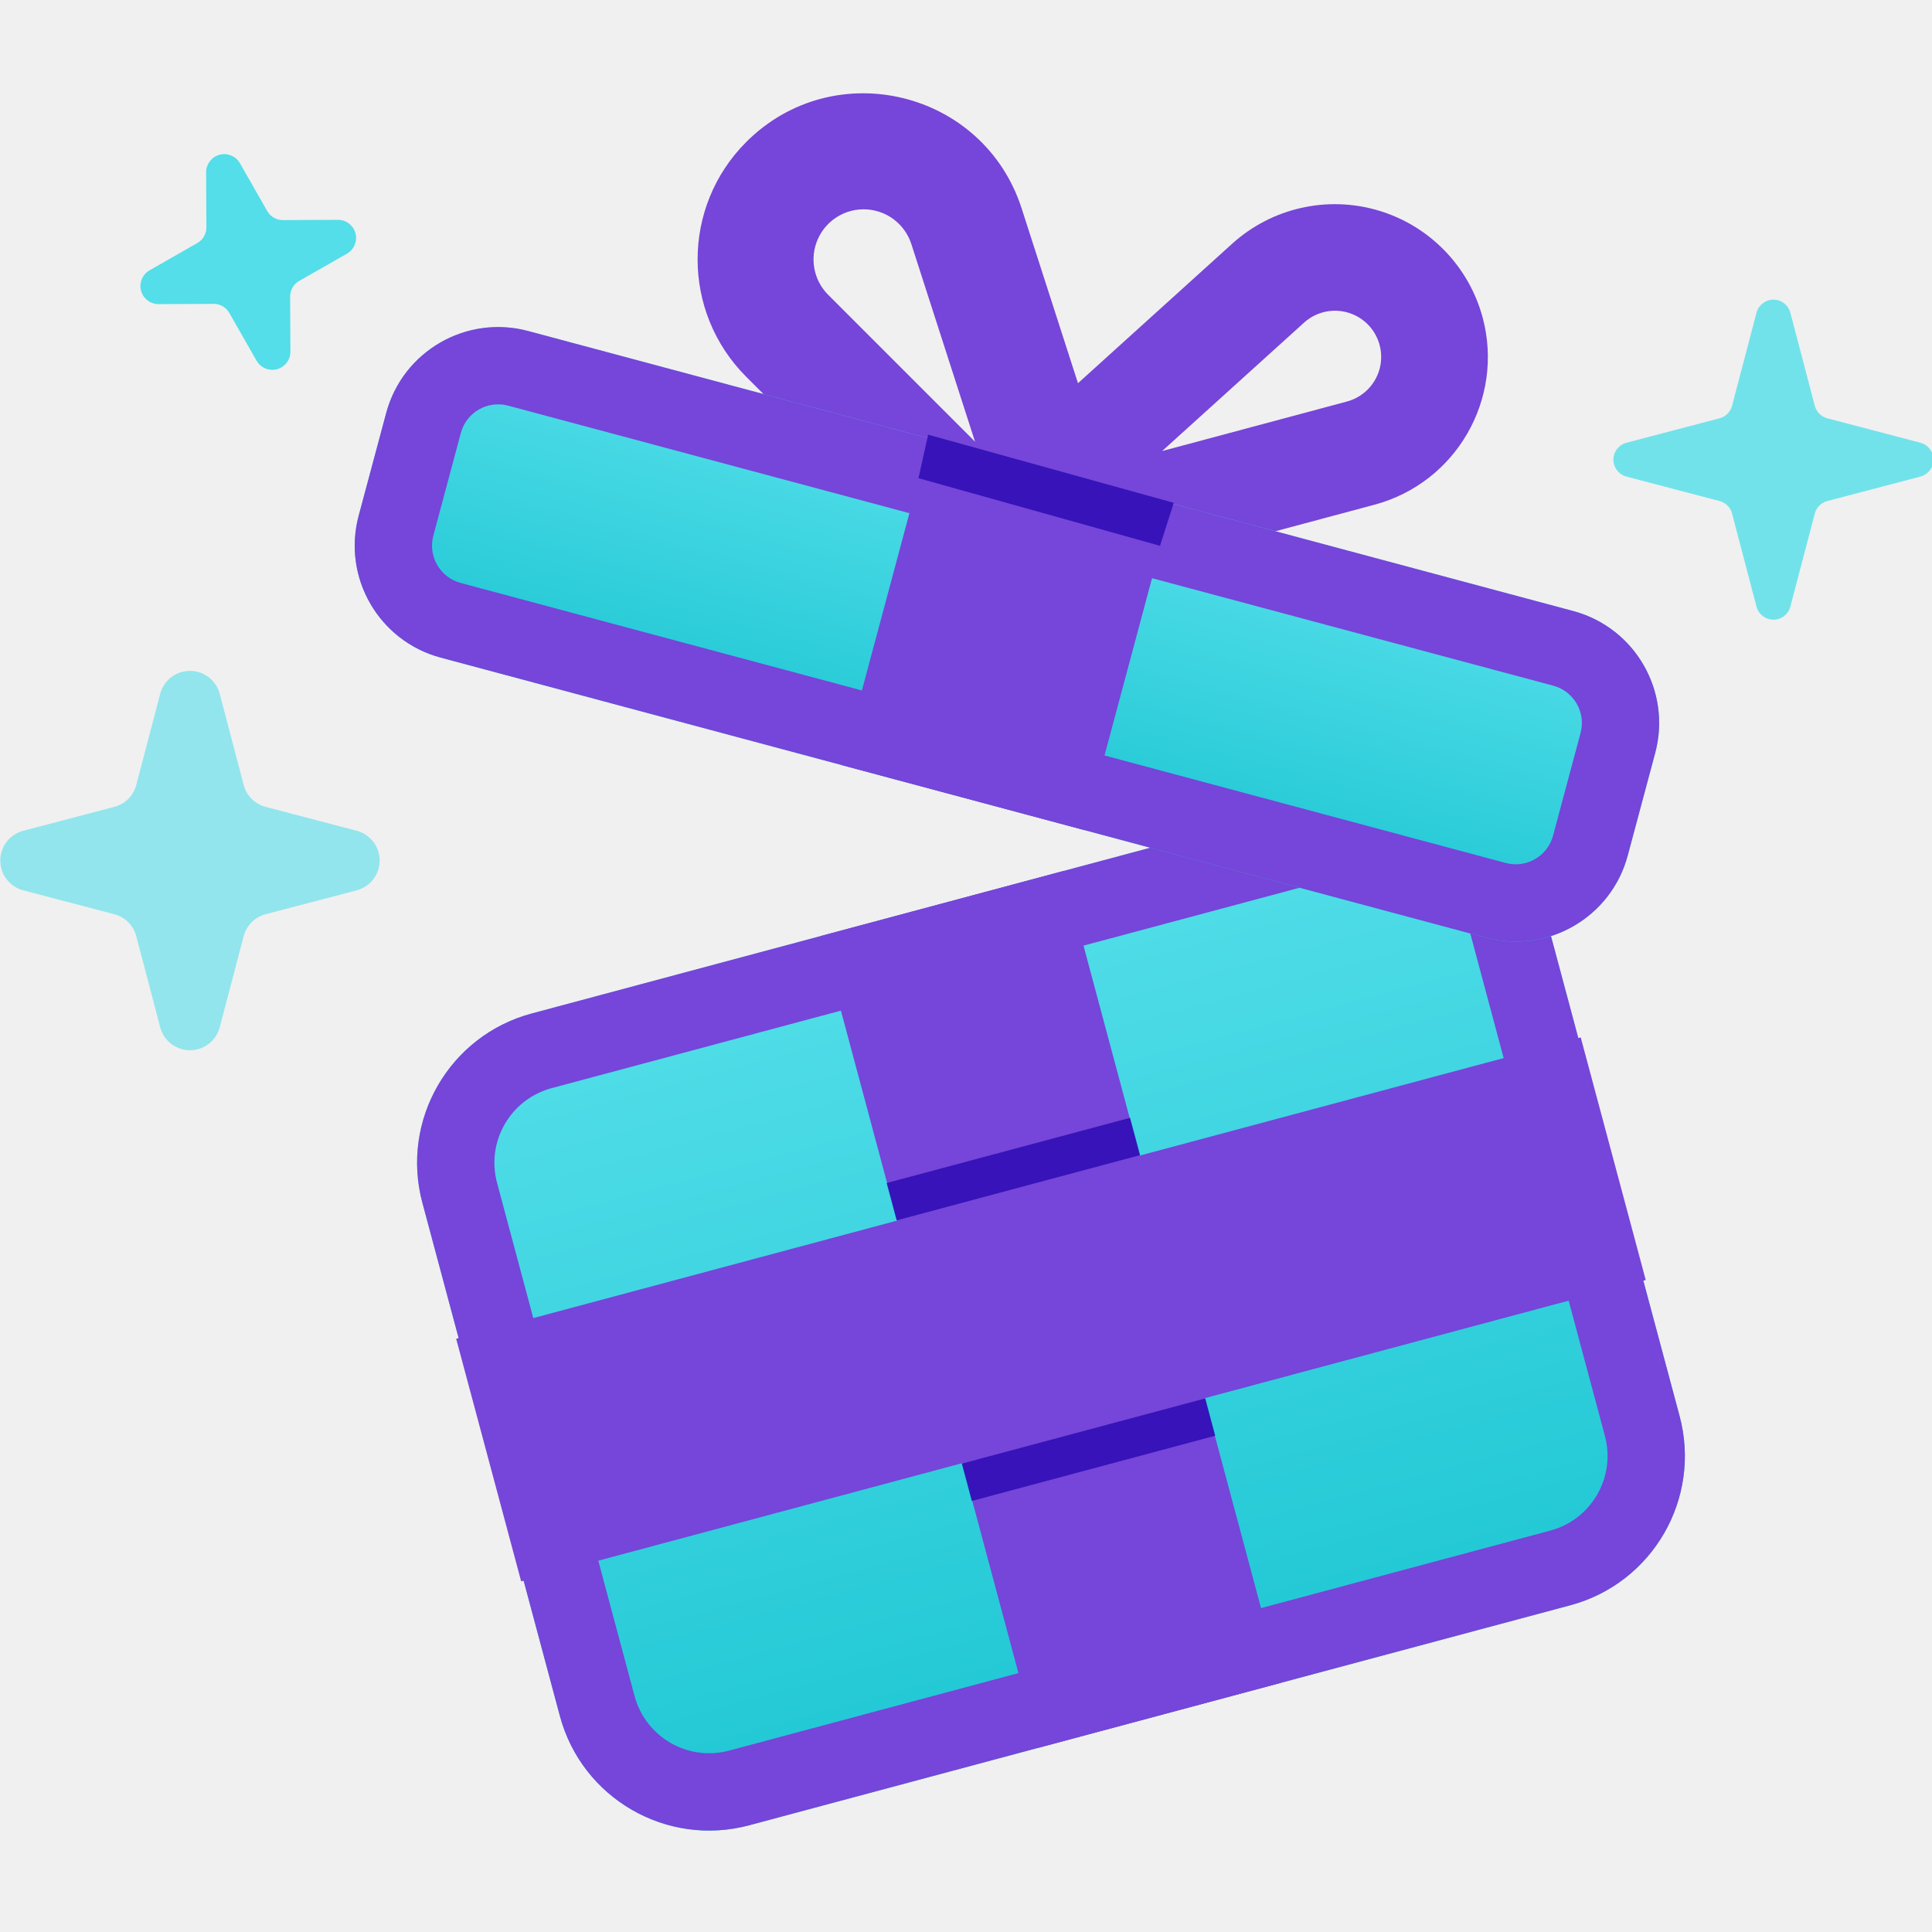
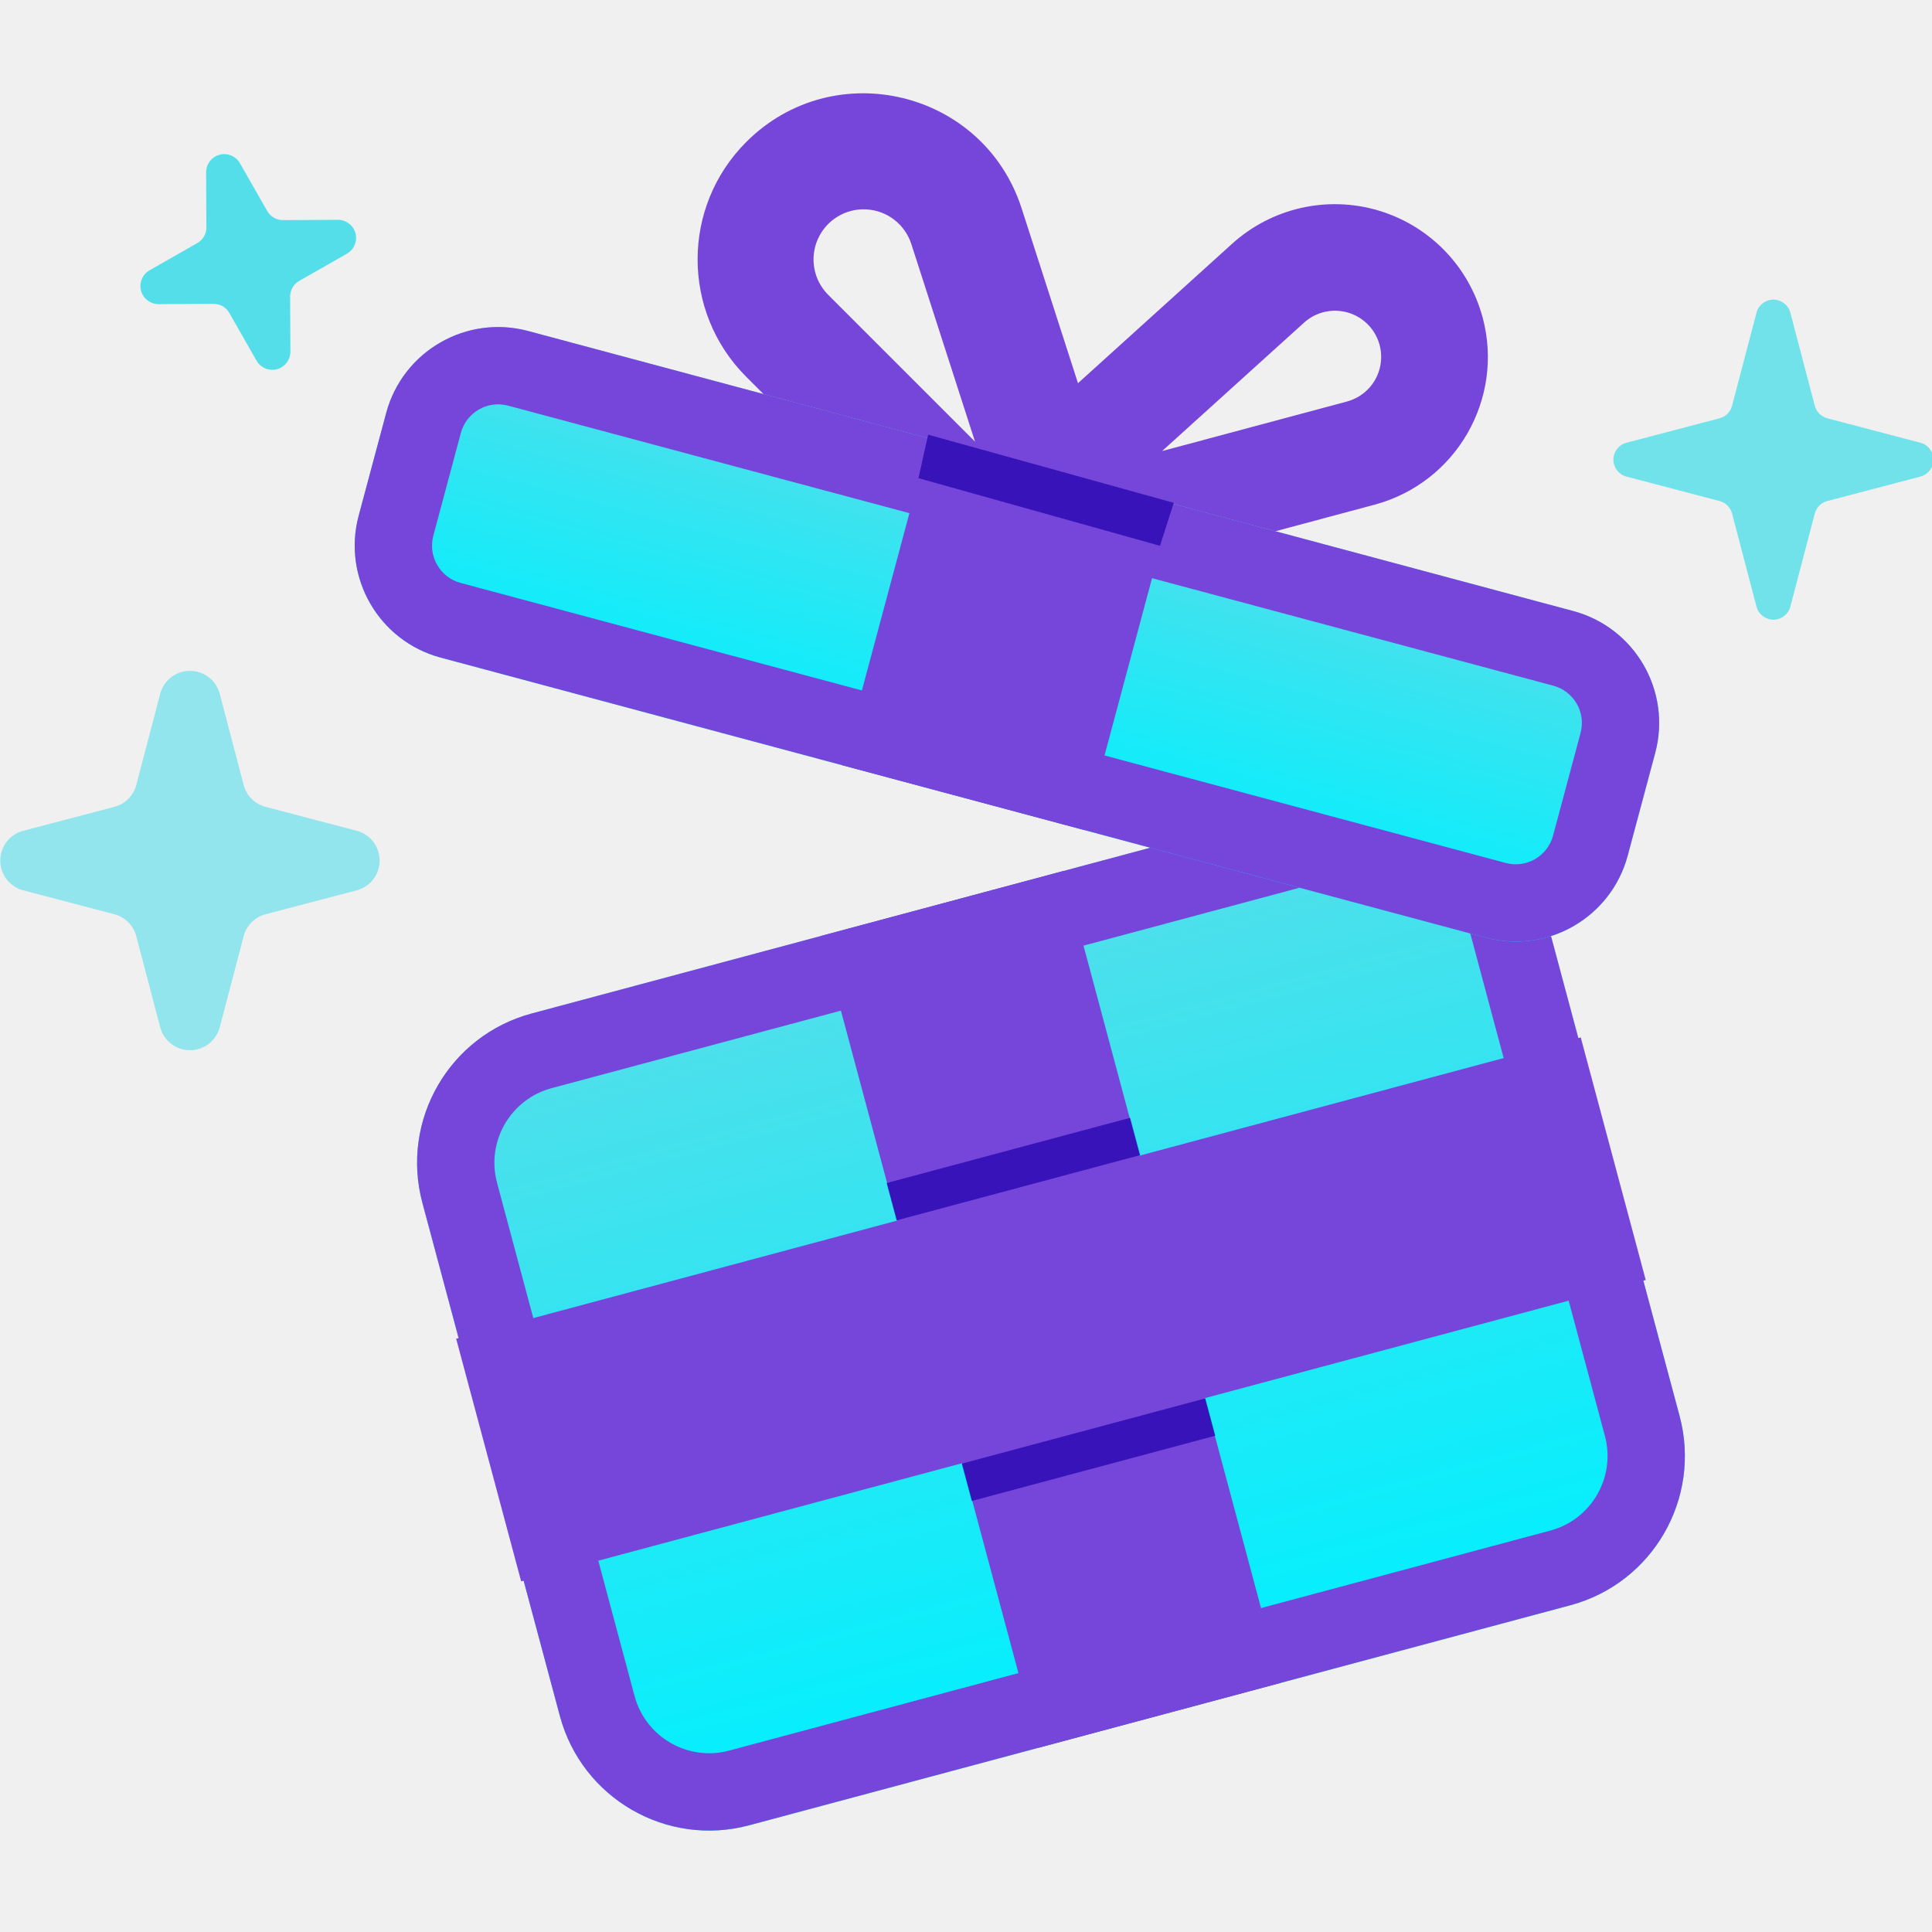
<svg xmlns="http://www.w3.org/2000/svg" width="64" height="64" fill="none">
  <style>.B{fill-rule:evenodd}.C{fill:#7645d9}</style>
  <g clip-path="url(#C)">
    <g class="B C">
      <path d="M43.194 10.691a1.53 1.53 0 1 1 1.421 2.611l-6.119 1.64 4.698-4.25zm5.919-.177a5.07 5.07 0 0 0-8.291-2.445l-9.802 8.868c-1.46 1.321-.158 3.712 1.744 3.203l12.768-3.421c2.702-.724 4.306-3.502 3.582-6.204z" />
      <path d="M30.189 8.084a1.66 1.66 0 1 0-2.754 1.683l4.864 4.864-2.11-6.547zm-5.469-3.38c2.908-2.908 7.862-1.712 9.124 2.202l4.403 13.66c.656 2.035-1.867 3.577-3.378 2.065L24.72 12.482a5.5 5.5 0 0 1 0-7.778z" />
    </g>
    <g fill="#53dee9">
      <path d="M7.276 34.043a1.02 1.02 0 0 1-1.966 0l-.796-3.032c-.093-.355-.37-.632-.725-.725l-3.032-.796a1.02 1.02 0 0 1 0-1.966l3.032-.796c.355-.093.632-.37.725-.725l.796-3.032a1.02 1.02 0 0 1 1.966 0l.796 3.032c.093.355.37.632.725.725l3.032.796a1.02 1.02 0 0 1 0 1.966l-3.032.796c-.355.093-.632.37-.725.725l-.796 3.032z" opacity=".6" />
      <path d="M9.62 11.664a.6.6 0 0 1-1.113.298l-.911-1.596c-.107-.187-.305-.302-.52-.3l-1.837.009a.6.6 0 0 1-.298-1.113l1.596-.911c.187-.107.302-.305.3-.52l-.009-1.838a.6.6 0 0 1 1.113-.298l.911 1.596c.107.187.305.302.52.3l1.837-.009a.6.6 0 0 1 .298 1.113l-1.596.911c-.187.107-.302.305-.3.52l.009 1.838z" />
      <path d="M53.871 15.786a.58.58 0 0 1 0-1.118l3.093-.812a.58.58 0 0 0 .412-.412l.812-3.093a.58.58 0 0 1 1.118 0l.812 3.093a.58.58 0 0 0 .412.412l3.093.812a.58.58 0 0 1 0 1.118l-3.093.812a.58.58 0 0 0-.412.412l-.812 3.093a.58.58 0 0 1-1.118 0l-.812-3.093c-.053-.202-.21-.359-.412-.412l-3.093-.812z" opacity=".8" />
    </g>
    <path fill="url(#A)" d="M51.083 29.906a5.12 5.12 0 0 0-6.271-3.62l-27.2 7.288a5.12 5.12 0 0 0-3.62 6.271l4.555 17a5.12 5.12 0 0 0 6.271 3.62l27.2-7.288a5.12 5.12 0 0 0 3.62-6.271l-4.555-17z" />
    <g class="C">
      <path d="M18.274 36.046l27.201-7.288a2.56 2.56 0 0 1 3.135 1.81l4.555 17a2.56 2.56 0 0 1-1.81 3.135l-27.2 7.288a2.56 2.56 0 0 1-3.135-1.81l-4.555-17a2.56 2.56 0 0 1 1.81-3.135zm26.538-9.761a5.12 5.12 0 0 1 6.271 3.62l4.555 17a5.12 5.12 0 0 1-3.62 6.271l-27.2 7.288a5.12 5.12 0 0 1-6.271-3.62l-4.555-17a5.12 5.12 0 0 1 3.62-6.271l27.2-7.288z" class="B" />
      <path d="M35.23 28.853l-8.036 2.153 7.206 26.891 8.036-2.153-7.206-26.891z" />
      <path d="M54.517 42.402l-2.153-8.036-37.253 9.982 2.153 8.036 37.253-9.982z" />
    </g>
    <g style="mix-blend-mode:multiply" class="B C">
      <path d="M39.926 46.324l-8.065 2.161.331 1.236 8.065-2.161-.331-1.236zm-10.224-5.898l8.065-2.161-.331-1.236-8.065 2.161.331 1.236z" />
    </g>
    <path fill="url(#B)" d="M54.831 24.945a3.84 3.84 0 0 0-2.715-4.703l-34.619-9.276a3.84 3.84 0 0 0-4.703 2.715l-.911 3.4a3.84 3.84 0 0 0 2.715 4.703l34.619 9.276a3.84 3.84 0 0 0 4.703-2.715l.911-3.4z" />
    <g class="C">
      <path d="M16.834 13.438l34.619 9.276a1.28 1.28 0 0 1 .905 1.568l-.911 3.4a1.28 1.28 0 0 1-1.568.905L15.26 19.311a1.28 1.28 0 0 1-.905-1.568l.911-3.4a1.28 1.28 0 0 1 1.568-.905zm35.281 6.803a3.84 3.84 0 0 1 2.715 4.703l-.911 3.4a3.84 3.84 0 0 1-4.703 2.715l-34.619-9.276a3.84 3.84 0 0 1-2.715-4.703l.911-3.4a3.84 3.84 0 0 1 4.703-2.715l34.619 9.276z" class="B" />
      <path d="M38.824 16.68l-8.036-2.153-2.899 10.818 8.037 2.153 2.899-10.818z" />
    </g>
    <g style="mix-blend-mode:multiply" class="B C">
      <path d="M38.426 18.08l-8-2.24.32-1.44 8.136 2.257-.456 1.423z" />
    </g>
  </g>
  <defs>
    <linearGradient id="A" x1="31.212" x2="38.417" y1="29.929" y2="56.821" gradientUnits="userSpaceOnUse">
      <stop stop-color="#53dee9" />
-       <stop offset="1" stop-color="#1fc7d4" />
+       <stop offset="1" stop-color="#00F0FF" />
    </linearGradient>
    <linearGradient id="B" x1="34.806" x2="31.907" y1="15.604" y2="26.422" gradientUnits="userSpaceOnUse">
      <stop stop-color="#53dee9" />
-       <stop offset="1" stop-color="#1fc7d4" />
+       <stop offset="1" stop-color="#00F0FF" />
    </linearGradient>
    <clipPath id="C">
      <path fill="#fff" d="M0 0h64v64H0z" />
    </clipPath>
  </defs>
</svg>
